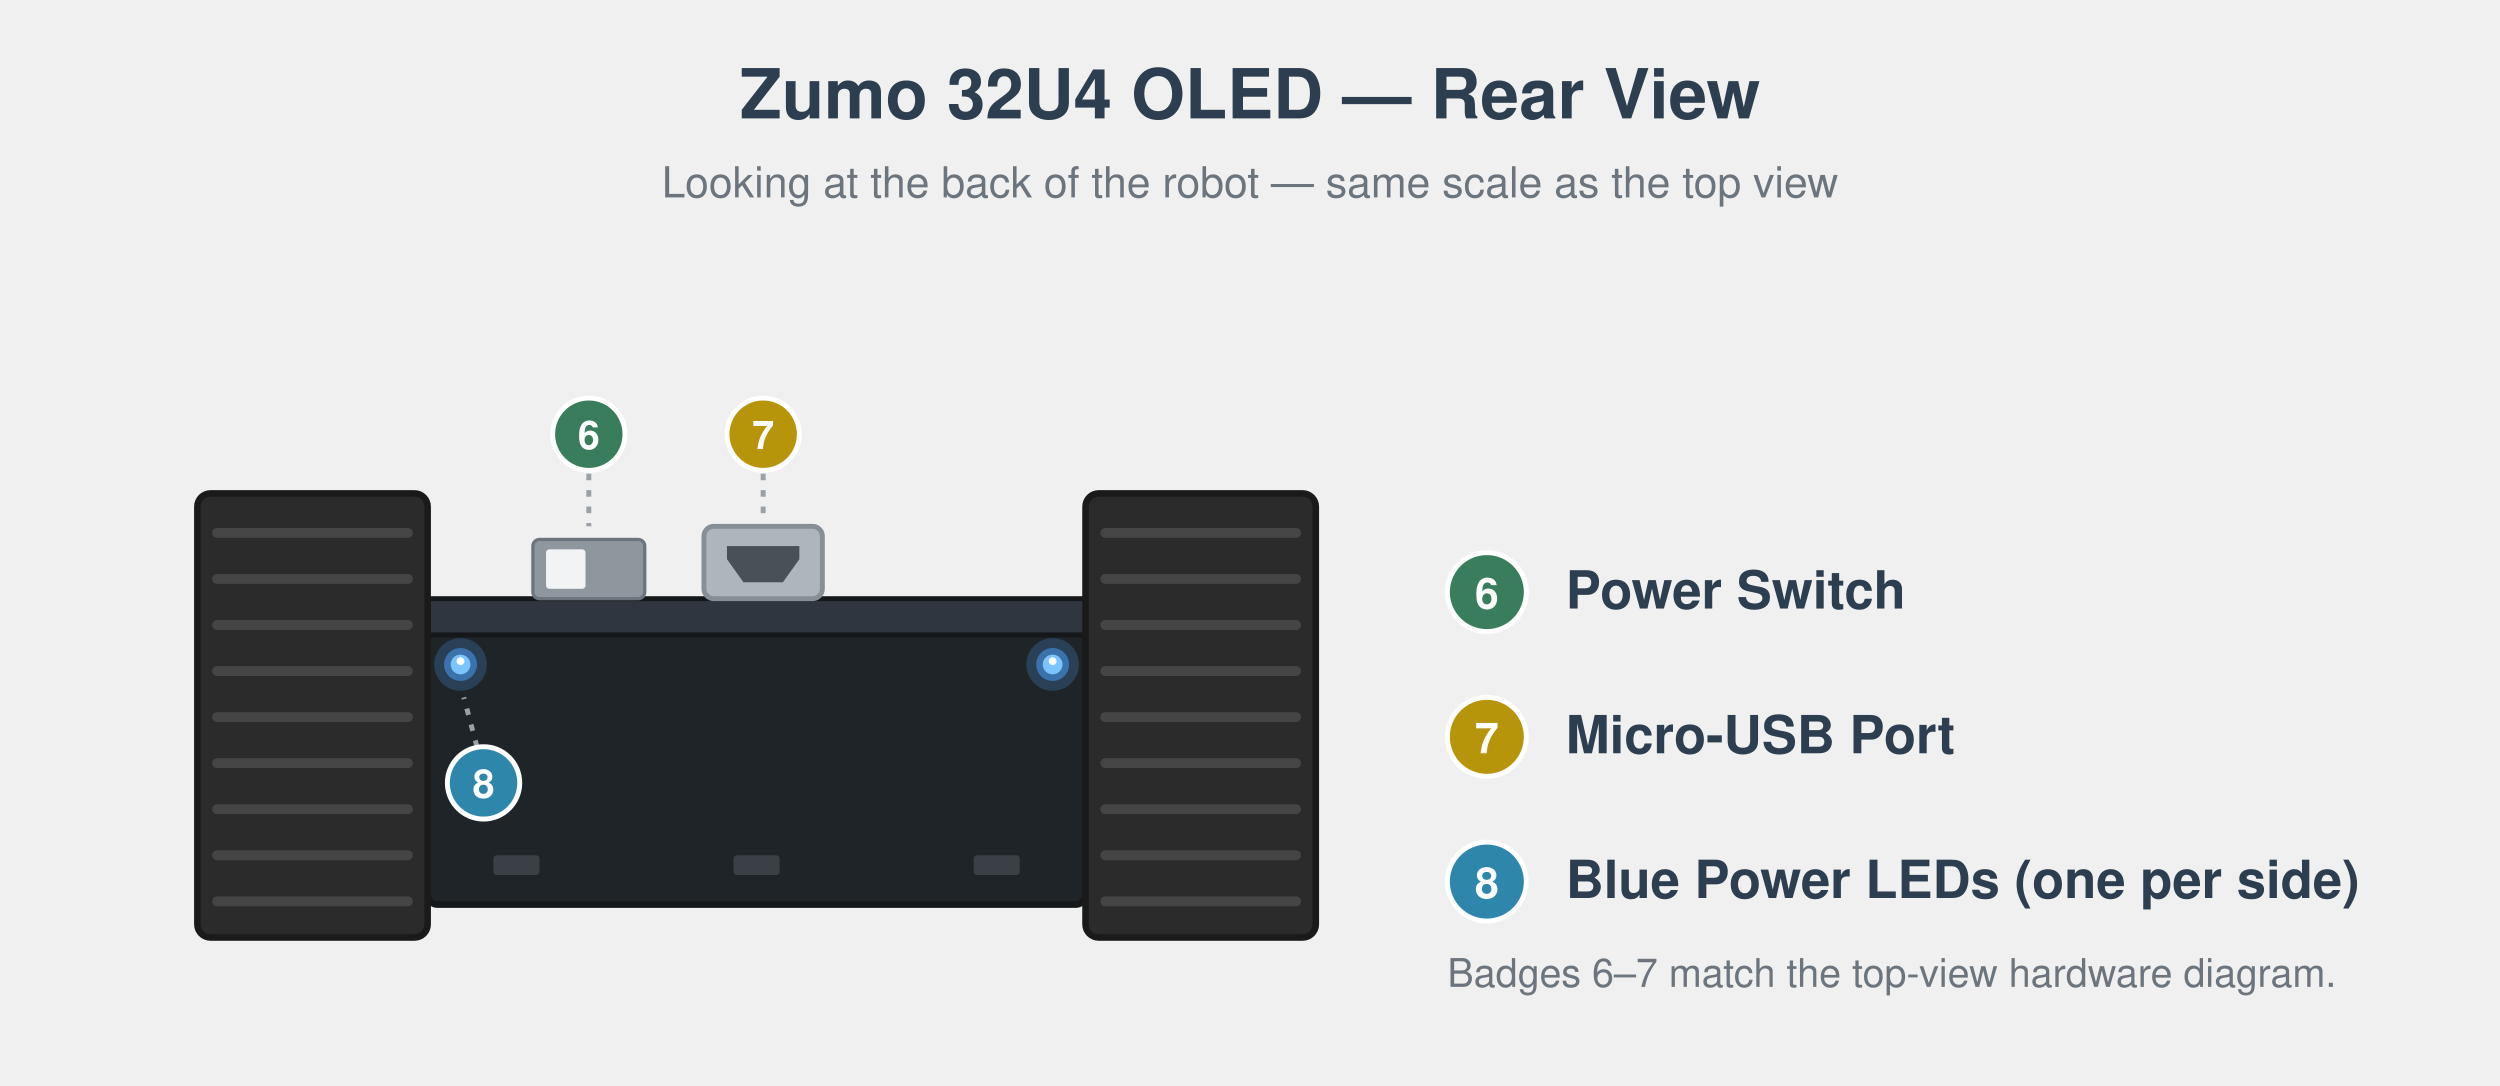
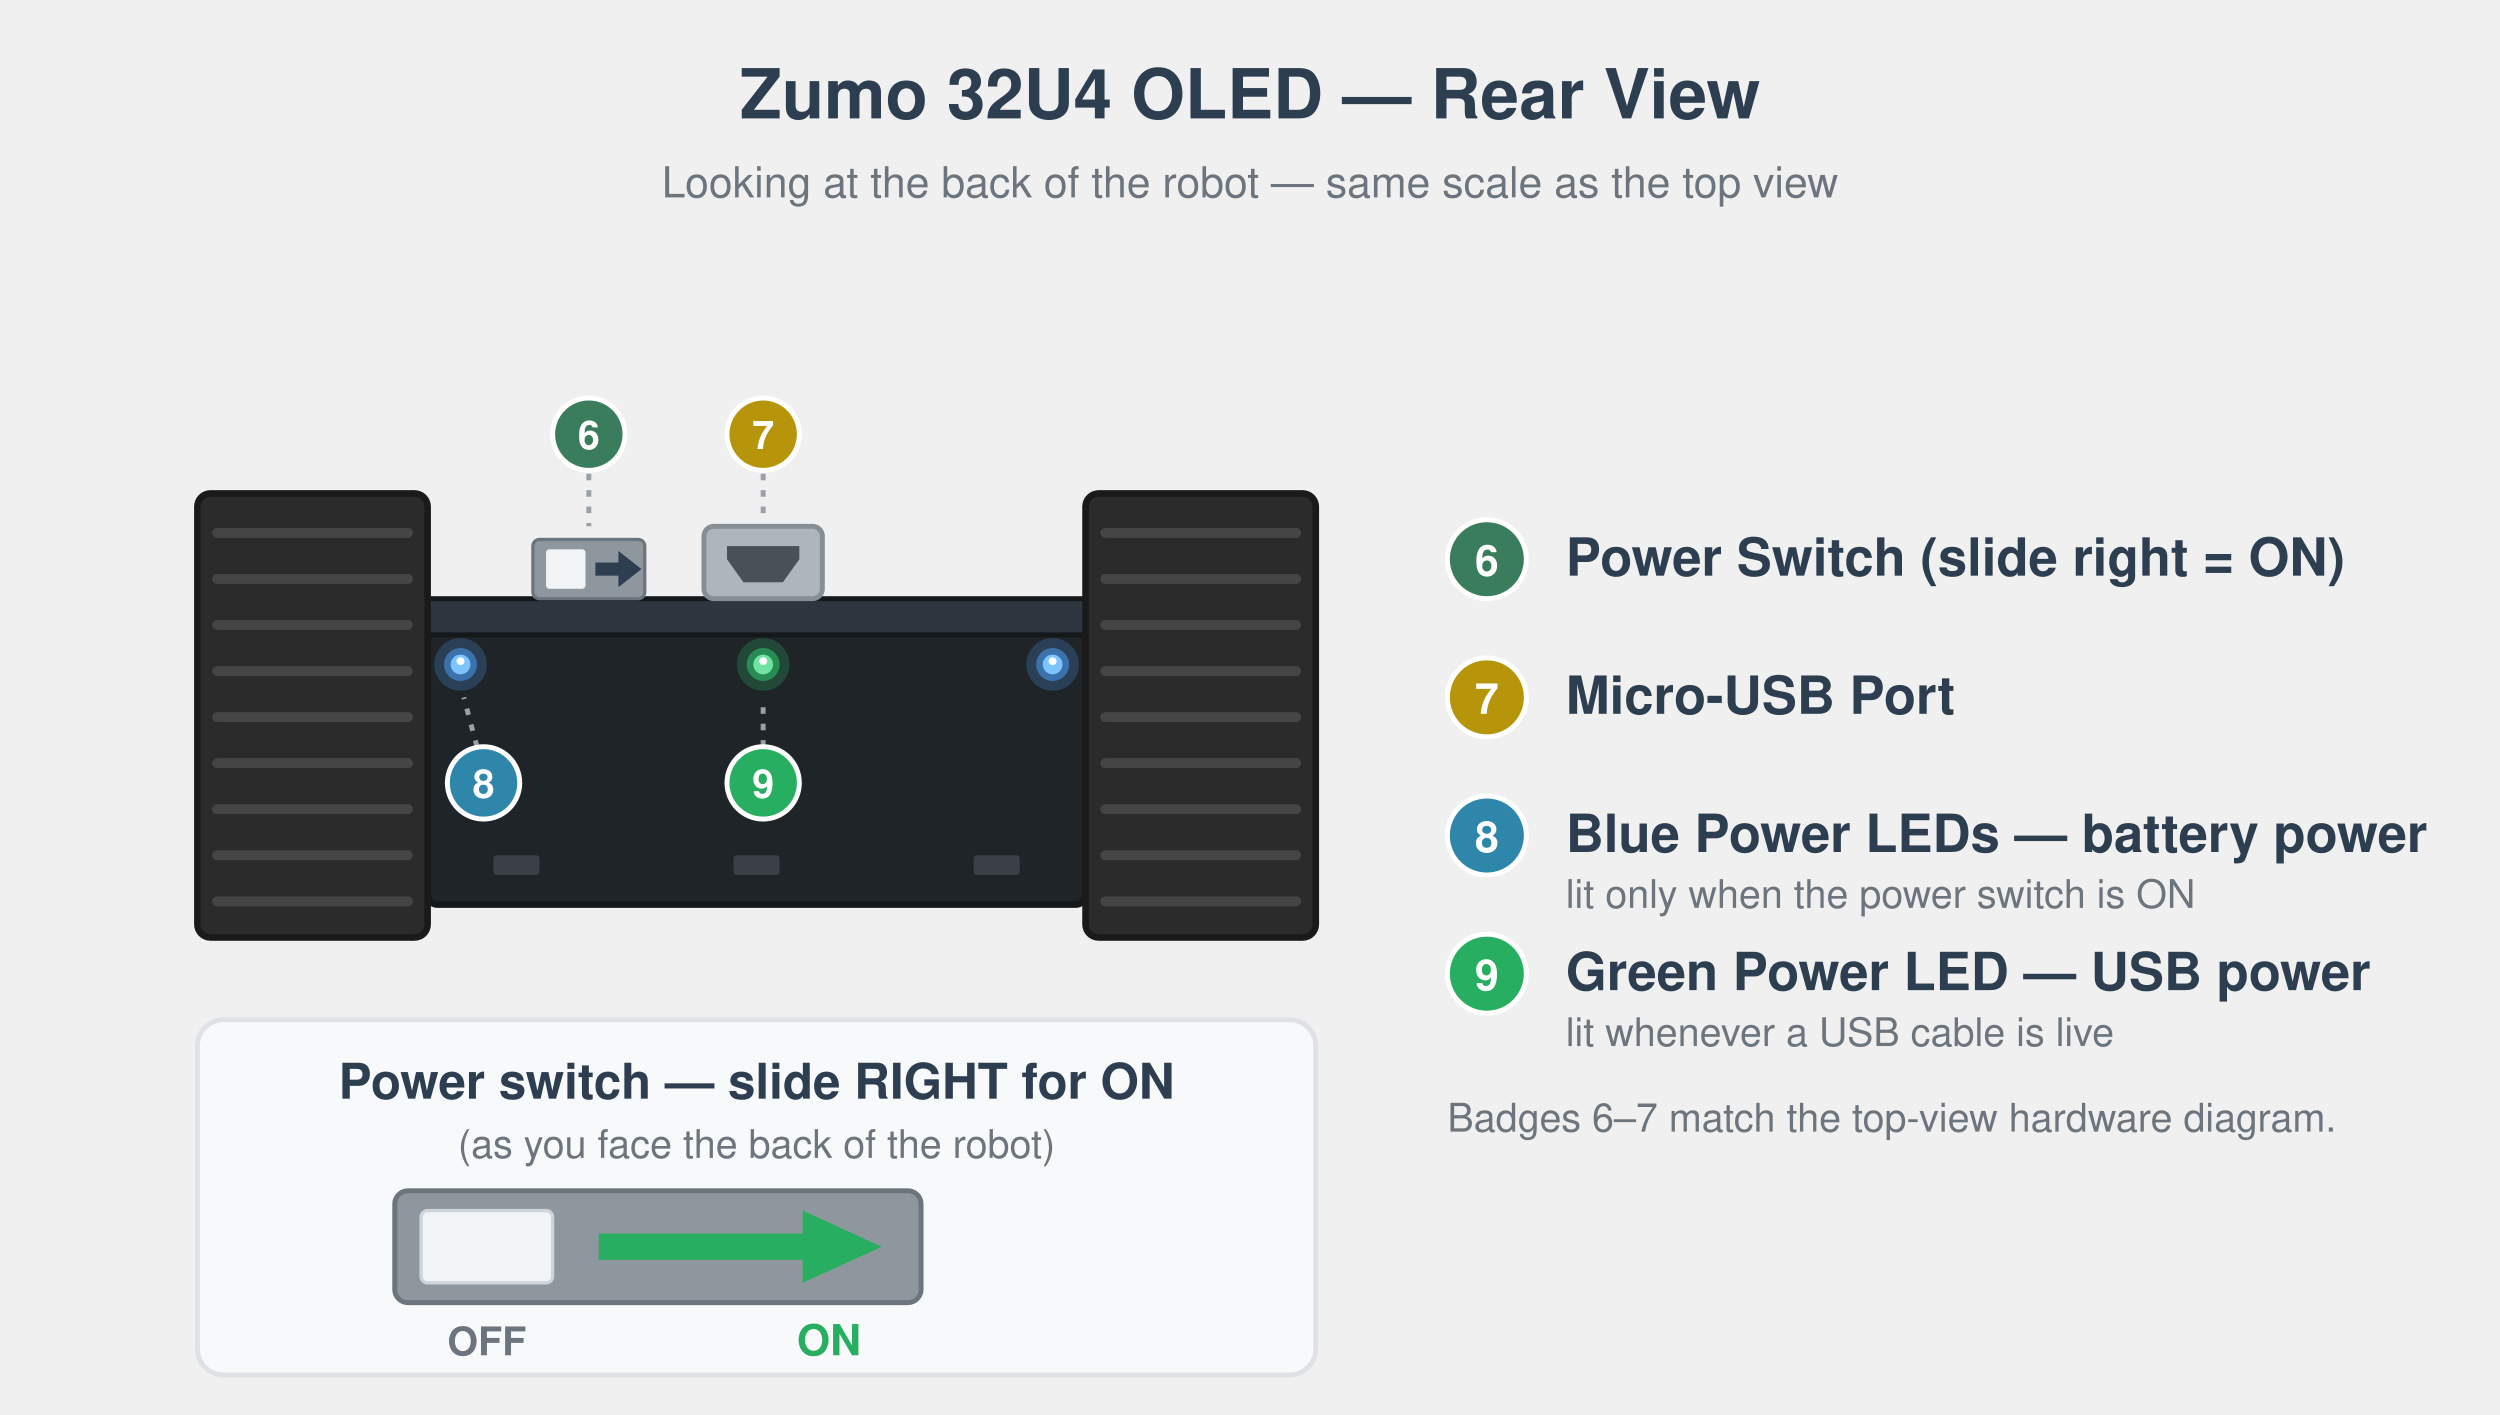
- <svg xmlns="http://www.w3.org/2000/svg" viewBox="0 0 760 330" font-family="Helvetica, Arial, sans-serif">
+ <svg xmlns="http://www.w3.org/2000/svg" viewBox="0 0 760 430" font-family="Helvetica, Arial, sans-serif">
  <text x="380" y="36" text-anchor="middle" font-size="21" font-weight="bold" fill="#2c3e50">Zumo 32U4 OLED — Rear View</text>
  <text x="380" y="60" text-anchor="middle" font-size="13" fill="#6c757d">Looking at the back of the robot — same scale as the top view</text>
  <rect x="130" y="192" width="200" height="83" rx="3" fill="#1f2428" stroke="#15181a" stroke-width="2" />
  <rect x="150" y="260" width="14" height="6" rx="1" fill="#3a4046" />
  <rect x="223" y="260" width="14" height="6" rx="1" fill="#3a4046" />
  <rect x="296" y="260" width="14" height="6" rx="1" fill="#3a4046" />
  <rect x="125" y="182" width="210" height="11" rx="2" fill="#2f3640" stroke="#15181a" stroke-width="1.5" />
  <g>
    <circle cx="140" cy="202" r="8" fill="#4da3ff" opacity="0.22" />
    <circle cx="140" cy="202" r="5" fill="#4da3ff" opacity="0.5" />
    <circle cx="140" cy="202" r="3" fill="#7cc4ff" />
    <circle cx="140" cy="201" r="1.2" fill="#ffffff" />
    <circle cx="320" cy="202" r="8" fill="#4da3ff" opacity="0.22" />
    <circle cx="320" cy="202" r="5" fill="#4da3ff" opacity="0.5" />
    <circle cx="320" cy="202" r="3" fill="#7cc4ff" />
    <circle cx="320" cy="201" r="1.2" fill="#ffffff" />
  </g>
+   <g>
+     <circle cx="232" cy="202" r="8" fill="#2ecc71" opacity="0.22" />
+     <circle cx="232" cy="202" r="5" fill="#2ecc71" opacity="0.5" />
+     <circle cx="232" cy="202" r="3" fill="#6fe3a1" />
+     <circle cx="232" cy="201" r="1.2" fill="#ffffff" />
+   </g>
  <rect x="162" y="164" width="34" height="18" rx="2" fill="#8f979e" stroke="#6c757d" />
  <rect x="166" y="167" width="12" height="12" rx="1" fill="#f1f3f5" />
+   <polygon points="181,171 188,171 188,167.5 195,173 188,178.5 188,175 181,175" fill="#2c3e50" />
  <rect x="214" y="160" width="36" height="22" rx="3" fill="#aeb6bd" stroke="#868e96" stroke-width="1.5" />
  <polygon points="221,166 243,166 243,170 238,177 226,177 221,170" fill="#495057" />
  <rect x="60" y="150" width="70" height="135" rx="4" fill="#2b2b2b" stroke="#1a1a1a" stroke-width="2" />
  <rect x="330" y="150" width="70" height="135" rx="4" fill="#2b2b2b" stroke="#1a1a1a" stroke-width="2" />
  <g stroke="#454545" stroke-width="3" stroke-linecap="round">
    <line x1="66" y1="162" x2="124" y2="162" />
    <line x1="66" y1="176" x2="124" y2="176" />
    <line x1="66" y1="190" x2="124" y2="190" />
    <line x1="66" y1="204" x2="124" y2="204" />
    <line x1="66" y1="218" x2="124" y2="218" />
    <line x1="66" y1="232" x2="124" y2="232" />
    <line x1="66" y1="246" x2="124" y2="246" />
    <line x1="66" y1="260" x2="124" y2="260" />
    <line x1="66" y1="274" x2="124" y2="274" />
    <line x1="336" y1="162" x2="394" y2="162" />
    <line x1="336" y1="176" x2="394" y2="176" />
    <line x1="336" y1="190" x2="394" y2="190" />
    <line x1="336" y1="204" x2="394" y2="204" />
    <line x1="336" y1="218" x2="394" y2="218" />
    <line x1="336" y1="232" x2="394" y2="232" />
    <line x1="336" y1="246" x2="394" y2="246" />
    <line x1="336" y1="260" x2="394" y2="260" />
    <line x1="336" y1="274" x2="394" y2="274" />
  </g>
  <g stroke="#9aa0a6" stroke-width="1.5" stroke-dasharray="2 3">
    <line x1="179" y1="144" x2="179" y2="160" />
    <line x1="232" y1="144" x2="232" y2="156" />
    <line x1="145" y1="227" x2="141" y2="212" />
+     <line x1="232" y1="227" x2="232" y2="212" />
  </g>
  <g font-size="12" font-weight="bold" text-anchor="middle">
    <circle cx="179" cy="132" r="11" fill="#3a7d5c" stroke="#ffffff" stroke-width="1.5" />
    <text x="179" y="136.5" fill="#ffffff">6</text>
    <circle cx="232" cy="132" r="11" fill="#b7950b" stroke="#ffffff" stroke-width="1.5" />
    <text x="232" y="136.5" fill="#ffffff">7</text>
    <circle cx="147" cy="238" r="11" fill="#2e86ab" stroke="#ffffff" stroke-width="1.5" />
    <text x="147" y="242.5" fill="#ffffff">8</text>
+     <circle cx="232" cy="238" r="11" fill="#27ae60" stroke="#ffffff" stroke-width="1.5" />
+     <text x="232" y="242.5" fill="#ffffff">9</text>
  </g>
  <g font-size="16" font-weight="600" fill="#2c3e50">
-     <circle cx="452" cy="180" r="12" fill="#3a7d5c" stroke="#ffffff" stroke-width="1.5" />
-     <text x="452" y="185" fill="#ffffff" font-size="13" font-weight="bold" text-anchor="middle">6</text>
-     <text x="476" y="185">Power Switch</text>
-     <circle cx="452" cy="224" r="12" fill="#b7950b" stroke="#ffffff" stroke-width="1.5" />
-     <text x="452" y="229" fill="#ffffff" font-size="13" font-weight="bold" text-anchor="middle">7</text>
-     <text x="476" y="229">Micro-USB Port</text>
-     <circle cx="452" cy="268" r="12" fill="#2e86ab" stroke="#ffffff" stroke-width="1.5" />
-     <text x="452" y="273" fill="#ffffff" font-size="13" font-weight="bold" text-anchor="middle">8</text>
-     <text x="476" y="273">Blue Power LEDs (one per side)</text>
+     <circle cx="452" cy="170" r="12" fill="#3a7d5c" stroke="#ffffff" stroke-width="1.5" />
+     <text x="452" y="175" fill="#ffffff" font-size="13" font-weight="bold" text-anchor="middle">6</text>
+     <text x="476" y="175">Power Switch (slide right = ON)</text>
+     <circle cx="452" cy="212" r="12" fill="#b7950b" stroke="#ffffff" stroke-width="1.5" />
+     <text x="452" y="217" fill="#ffffff" font-size="13" font-weight="bold" text-anchor="middle">7</text>
+     <text x="476" y="217">Micro-USB Port</text>
+     <circle cx="452" cy="254" r="12" fill="#2e86ab" stroke="#ffffff" stroke-width="1.5" />
+     <text x="452" y="259" fill="#ffffff" font-size="13" font-weight="bold" text-anchor="middle">8</text>
+     <text x="476" y="259">Blue Power LEDs — battery power</text>
+     <text x="476" y="276" font-size="12" font-weight="normal" fill="#6c757d">lit only when the power switch is ON</text>
+     <circle cx="452" cy="296" r="12" fill="#27ae60" stroke="#ffffff" stroke-width="1.5" />
+     <text x="452" y="301" fill="#ffffff" font-size="13" font-weight="bold" text-anchor="middle">9</text>
+     <text x="476" y="301">Green Power LED — USB power</text>
+     <text x="476" y="318" font-size="12" font-weight="normal" fill="#6c757d">lit whenever a USB cable is live</text>
  </g>
-   <text x="440" y="300" font-size="12" fill="#6c757d">Badges 6–7 match the top-view hardware diagram.</text>
+   <text x="440" y="344" font-size="12" fill="#6c757d">Badges 6–7 match the top-view hardware diagram.</text>
+   <rect x="60" y="310" width="340" height="108" rx="8" fill="#f8f9fa" stroke="#dee2e6" stroke-width="1.5" />
+   <text x="230" y="334" text-anchor="middle" font-size="15" font-weight="bold" fill="#2c3e50">Power switch — slide RIGHT for ON</text>
+   <text x="230" y="352" text-anchor="middle" font-size="12" fill="#6c757d">(as you face the back of the robot)</text>
+   <rect x="120" y="362" width="160" height="34" rx="4" fill="#8f979e" stroke="#6c757d" stroke-width="1.5" />
+   <rect x="128" y="368" width="40" height="22" rx="2" fill="#f1f3f5" stroke="#ced4da" />
+   <polygon points="182,375 244,375 244,368 268,379 244,390 244,383 182,383" fill="#27ae60" />
+   <text x="148" y="412" text-anchor="middle" font-size="12" font-weight="bold" fill="#6c757d">OFF</text>
+   <text x="252" y="412" text-anchor="middle" font-size="13" font-weight="bold" fill="#27ae60">ON</text>
</svg>
